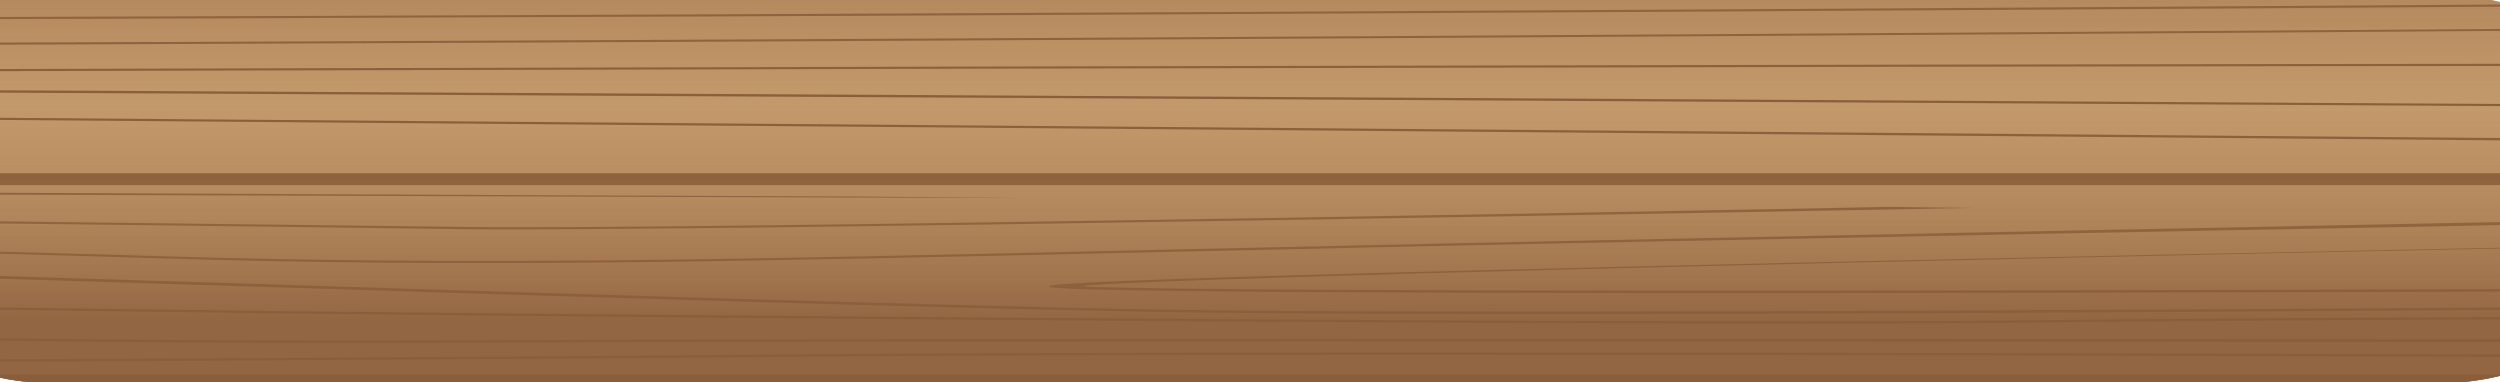
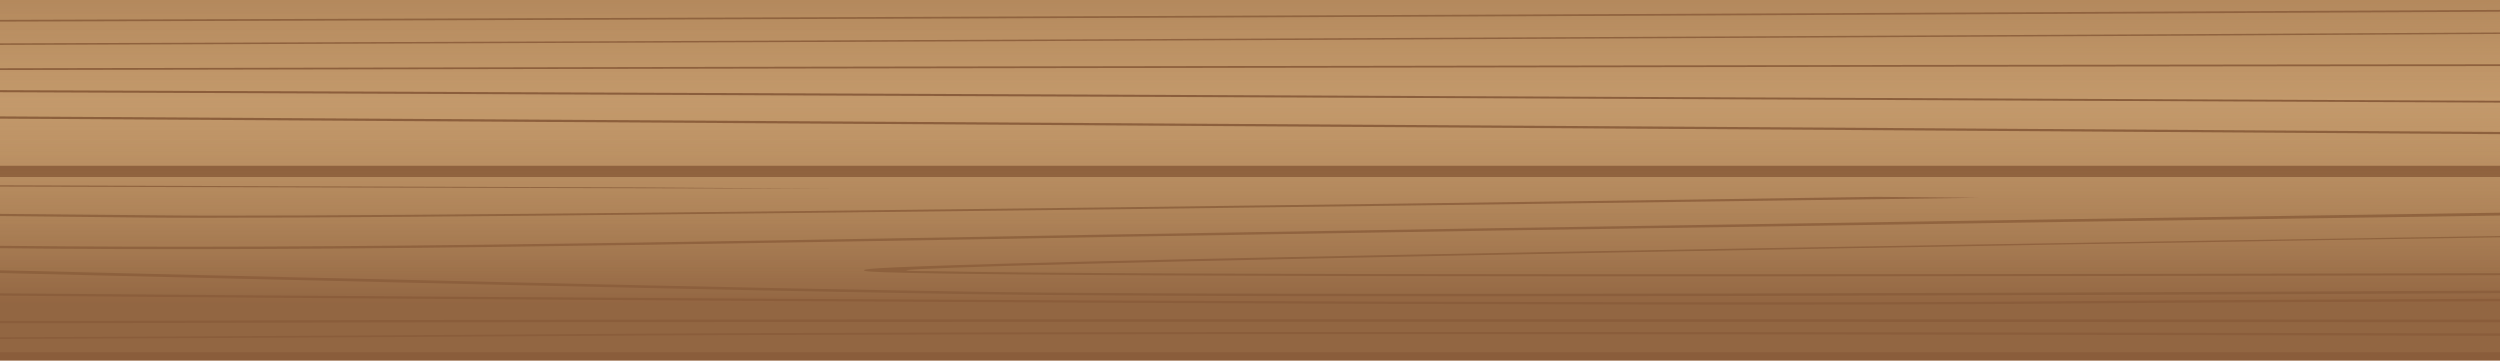
- <svg xmlns="http://www.w3.org/2000/svg" xmlns:xlink="http://www.w3.org/1999/xlink" version="1.1" id="Ebene_1" x="0px" y="0px" viewBox="0 0 460.5 70.2" style="enable-background:new 0 0 460.5 70.2;" xml:space="preserve">
+ <svg xmlns="http://www.w3.org/2000/svg" xmlns:xlink="http://www.w3.org/1999/xlink" version="1.1" id="Ebene_1" x="0px" y="0px" viewBox="0 0 555 80" style="enable-background:new 0 0 555 80;" xml:space="preserve">
  <style type="text/css">
	.st0{clip-path:url(#SVGID_2_);}
	.st1{fill:#C3996B;}
	.st2{fill:#8A5D3B;}
	.st3{opacity:0.85;fill:url(#SVGID_3_);enable-background:new    ;}
</style>
  <g>
    <g>
-       <defs>
-         <path id="SVGID_1_" d="M478,54c0,9.2-13,16.6-29.1,16.6H10.1C-6,70.6-19,63.2-19,54V15.6C-19,6.4-6-1,10.1-1h438.8     C465-1,478,6.4,478,15.6V54z" />
-       </defs>
-       <clipPath id="SVGID_2_">
-         <use xlink:href="#SVGID_1_" style="overflow:visible;" />
-       </clipPath>
-       <g class="st0">
-         <rect x="-180.2" y="-112.3" class="st1" width="824.9" height="285.9" />
-         <g>
-           <path class="st2" d="M-238.5,3.7C298.6,2.9,690.3-1,694.1-1l2.5,0.4c-3.9,0-400.5,3.9-938.1,4.7L-238.5,3.7z" />
-           <path class="st2" d="M-242,8.4c453.4-0.4,930.9-4.9,935.6-5l2.5,0.4c-4.7,0-484.2,4.6-938.1,5L-242,8.4z" />
-           <path class="st2" d="M-239.6,13.4c8,0,807.8-2.6,933.5-1.4l0.3,0.4c-125-1.2-928.6,1.4-936.6,1.4L-239.6,13.4z" />
-           <path class="st2" d="M-239.5,15.6c260,0.8,925.5,4.9,932.2,4.9l0.7,0.4C570.4,20.1-94,16.4-238.4,16L-239.5,15.6z" />
-           <path class="st2" d="M-239.7,19.8c8.3,0.1,819.8,6.3,932,7.8V28c-112-1.4-927.4-7.8-935.5-7.8L-239.7,19.8z" />
-           <path class="st2" d="M667-80.7l1.1,0.5c-3.9,0-396.4-3.2-527-2.3c-131.3,0.9-352.2,0.7-354.5,0.7l0.2-0.4      c2.2,0,222.9,0.1,353.8-0.7C272.1-83.8,663.1-80.7,667-80.7" />
-           <path class="st2" d="M666.8-84.2l1.4,0.5c-4.5,0-448.4-2-586.4-1.7c-139.2,0.3-295.5-6.9-297.1-7l-0.1-0.5      c1.5,0.1,160.1,7.4,297.1,7.1C220.1-86,662.4-84.2,666.8-84.2" />
-           <path class="st2" d="M666.4-89.3l-0.1,0.4c-23.4,0-51.9,0.1-81.9,0.1c-84.6,0.1-180.6,0.2-221.1,0.5      c-54.6,0.5-221.8-1.2-316.4-2.6c-91.6-1.3-259.6-4.6-261.4-4.6l-1-0.6c1.6,0,172.5,3.5,264,4.8c94.1,1.4,260.1,3.1,314,2.5      c40.9-0.4,137.1-0.5,222-0.6C614.6-89.3,643-89.3,666.4-89.3" />
-           <path class="st2" d="M666.6-91.7c-15.4,0.1-376.1,2.9-464.3,1c-36.2-0.8-97-2.9-161.3-5.1c-93-3.3-198.5-7-255.2-7.4l-3.8-0.5      c57.9,0.4,168.8,4.3,262.2,7.5c64,2.2,124.4,4.3,160.1,5.1c86.7,1.8,457.8-1,461.5-1.1L666.6-91.7z" />
-           <path class="st2" d="M666-105.4c-343.8,5.4-471,9-473.1,10c-0.1,0.1,1,0.2,3.5,0.2c61.8,1.9,465.8,0.6,469.8,0.6l0.1,0.4      c-16.8,0.1-409.6,1.3-472.9-0.6c-6.4-0.2-7.2-0.4-6.7-0.6c0.9-0.4,3.8-1.7,242.5-6.1c117.1-2.2,226.9-4,228.1-4L666-105.4z" />
-           <path class="st2" d="M666.9-102.4c-67.5,1.2-175.6,3.6-178.4,4.6c-0.1,0-0.1,0,0.5,0.1c11.6,0.8,112.1,0.3,176.9-0.1l0.5,0.4      c-16.8,0.1-164.7,1.2-182.1,0c-1.8-0.1-2.5-0.3-2.1-0.4c4.2-1.6,154.9-4.5,184.6-5.1L666.9-102.4z" />
-           <path class="st2" d="M522.9-107.3c7.9-0.1-118.2,1.9-243.1,4.2c-26.6,0.5-50.4,1-71.3,1.4c-78.6,1.6-126.1,2.6-183.8,0.7      c-72.9-2.5-211.5-5.5-238.9-5.7l-3.9-0.5c31.5,0.2,175.2,3.4,246,5.8c55.2,1.9,99.1,1,178.8-0.7c21-0.4,44.8-0.9,71.5-1.4      c124.9-2.3,225-4,226.1-4L522.9-107.3z" />
-           <path class="st2" d="M352.5-109.4c-9.2,0.1-233.5,3.9-272.1,3.2c-37.6-0.7-292.4-4.3-294.9-4.3l-1.2-0.5      c2.6,0,260.2,3.7,298.1,4.4c36.9,0.7,252.5-3,254.8-3L352.5-109.4z" />
-           <path class="st2" d="M153.5-112l28.9,0.4c-13.6-0.1-368-2.1-397.5-2.8l-0.8-0.6C-187.1-114.3,150.3-112,153.5-112" />
-           <path class="st2" d="M704.5,98.8c-520.6,0.9-900.1,4.9-903.9,4.9l-2.4-0.4c3.8,0,388.1-4,909.2-4.9L704.5,98.8z" />
-           <path class="st2" d="M707.9,94.1c-439.5,0.5-902.3,5.1-906.9,5.2l-2.4-0.4c4.6,0,469.4-4.7,909.3-5.2L707.9,94.1z" />
-           <path class="st2" d="M705.6,89.1c-7.9,0-782.9,2.8-904.8,1.6l-0.2-0.4c121.1,1.2,900-1.6,907.9-1.6L705.6,89.1z" />
-           <path class="st2" d="M705.5,86.9c-252-0.7-897-4.7-903.5-4.7l-0.8-0.4c119.4,0.7,763.2,4.3,903.1,4.7L705.5,86.9z" />
-           <path class="st2" d="M705.6,82.7c-7.9-0.1-794.5-6.2-903.2-7.6v-0.4c108.5,1.4,898.8,7.6,906.6,7.6L705.6,82.7z" />
-           <path class="st2" d="M683.8-49.7c-539.5,1.2-932.8,5.4-936.6,5.4l-2.5-0.4c3.9,0,402.2-4.2,942.2-5.4L683.8-49.7z" />
-           <path class="st2" d="M687.3-54.4c-455.4,0.7-935,5.6-939.8,5.7l-2.5-0.4c4.8-0.1,486.4-5,942.3-5.8V-54.4z" />
-           <path class="st2" d="M684.9-59.4c-8.1,0-811.2,3.2-937.5,2l-0.2-0.4c125.5,1.2,932.6-2,940.8-2.1L684.9-59.4z" />
-           <path class="st2" d="M684.8-61.7c-261.1-0.6-929.6-4.3-936.3-4.4l-0.8-0.4c123.8,0.7,791,4,936,4.4L684.8-61.7z" />
-           <path class="st2" d="M684.9-66c-8.2-0.1-823.4-5.9-936.1-7.3v-0.4c112.5,1.4,931.4,7.2,939.6,7.3L684.9-66z" />
-           <path class="st2" d="M687.3,66.2l1.2,0.5c-4,0-407.4-2.2-541.8-1c-134.9,1.2-362,1.6-364.4,1.6l0.2-0.4c2.2,0,229-0.4,363.6-1.6      C281.3,64.1,683.1,66.2,687.3,66.2" />
-           <path class="st2" d="M686.9,62.8l1.4,0.5c-4.6,0-460.9-0.8-602.8-0.2C-57.6,63.8-218.4,57-220,56.9l-0.1-0.5      c1.6,0.1,164.8,7,305.6,6.3C227.8,62,682.3,62.8,686.9,62.8" />
-           <path class="st2" d="M686.4,57.6l-0.1,0.4c-24.1,0.1-53.2,0.2-84.2,0.3c-87,0.3-185.8,0.6-227.3,1.1      c-56.1,0.7-228-0.6-325.4-1.7c-94.2-1.1-267-3.9-268.6-3.9l-1-0.6c1.7,0,177.4,3,271.4,4.1c96.8,1.1,267.5,2.4,322.9,1.7      c42-0.5,140.9-0.8,228.1-1.1C633.1,57.8,662.4,57.7,686.4,57.6" />
-           <path class="st2" d="M686.5,55.2c-15.7,0.2-386.6,3.9-477.1,2.2c-37.4-0.7-99.8-2.6-165.8-4.7c-95.6-3-204.1-6.4-262.5-6.8      l-3.9-0.5c59.6,0.3,173.6,3.9,269.8,6.9c65.8,2.1,128,4,164.8,4.7c89.2,1.6,470.4-2.2,474.3-2.2L686.5,55.2z" />
-           <path class="st2" d="M685.8,41.5c-353.2,6.3-484,10.2-486.1,11.2c-0.1,0.1,1,0.2,3.6,0.2c63.5,1.7,478.6-0.6,482.9-0.6l0.1,0.4      c-17.1,0.1-421,2.4-486,0.6c-6.5-0.2-7.4-0.4-7-0.6c1-0.4,3.9-1.7,249.1-6.7c120.2-2.5,233.1-4.6,234.4-4.6L685.8,41.5z" />
-           <path class="st2" d="M686.6,44.6c-69.4,1.4-180.5,4-183.3,5.1c-0.1,0-0.1,0,0.6,0.1c11.9,0.7,115.2,0,181.9-0.6l0.5,0.4      c-17.2,0.2-169.2,1.6-187.1,0.5c-1.9-0.1-2.6-0.3-2.1-0.4c4.4-1.6,159-4.9,189.6-5.6L686.6,44.6z" />
-           <path class="st2" d="M538.6,40c8.1-0.1-121.5,2.2-249.8,4.8c-27.4,0.6-51.8,1.1-73.2,1.6c-80.8,1.8-129.6,3-188.9,1.1      c-75-2.3-217.5-4.9-245.6-5l-4-0.5c32.4,0.1,180.1,3,253,5.2C87,48.9,132,47.9,213.9,46c21.5-0.5,45.9-1,73.4-1.6      c128.4-2.7,231.2-4.6,232.4-4.6L538.6,40z" />
-           <path class="st2" d="M363.3,38.3c-9.5,0.2-239.9,4.5-279.6,3.9c-38.8-0.6-300.5-3.5-303.1-3.5l-1.2-0.5      c2.6,0,267.5,3.1,306.5,3.6c38,0.6,259.5-3.6,261.8-3.7L363.3,38.3z" />
-           <path class="st2" d="M158.9,36.2l29.8,0.3c-14.1-0.1-378.2-1.1-408.6-1.8l-0.9-0.6C-191.2,34.8,155.4,36.2,158.9,36.2" />
-           <path class="st2" d="M714.3,164.2c-15.9,0.2-389.6,4.4-481,2.9c-37.6-0.6-100.5-2.5-167.1-4.5c-96.5-2.9-205.9-6.1-264.8-6.4      l-4-0.5c60.1,0.3,175,3.7,272,6.6c66.4,2,129,3.8,166.1,4.5c90,1.5,474.3-2.8,478.1-2.9L714.3,164.2z" />
-           <path class="st2" d="M713.3,150.5c-356,6.8-487.8,10.9-489.9,11.9c-0.1,0.1,1,0.2,3.6,0.2c64,1.6,482.6-1.3,486.8-1.3l0.1,0.4      c-17.2,0.1-424.5,2.9-490,1.3c-6.5-0.2-7.5-0.4-7-0.6c1-0.4,3.9-1.7,251.1-7.1c121.2-2.6,235-4.9,236.2-4.9L713.3,150.5z" />
-           <path class="st2" d="M714.3,153.6c-69.9,1.5-181.9,4.3-184.8,5.3c-0.1,0-0.1,0,0.6,0.1c12,0.7,116.3-0.1,183.3-0.8l0.5,0.4      c-17.4,0.2-170.6,1.8-188.6,0.8c-1.9-0.1-2.6-0.3-2.2-0.4c4.4-1.6,160.2-5.2,191.1-5.8L714.3,153.6z" />
-           <path class="st2" d="M564.9,149.3c8.2-0.1-122.5,2.3-251.8,5.2c-27.6,0.6-52.1,1.2-73.8,1.7c-81.4,2-130.6,3.1-190.4,1.4      c-75.6-2.2-219.4-4.6-247.8-4.7l-4-0.5c32.6,0.1,181.6,2.7,255.1,4.8c57.4,1.7,102.8,0.6,185.1-1.4c21.8-0.5,46.2-1.1,74-1.7      c129.4-2.8,233-4.9,234.1-5L564.9,149.3z" />
-           <path class="st2" d="M388.3,147.8c-9.5,0.2-241.8,4.8-281.8,4.3c-39.1-0.5-303-3.1-305.8-3.1l-1.2-0.5c2.6,0,269.8,2.7,309,3.2      c38.3,0.5,261.5-4,263.9-4L388.3,147.8z" />
-           <path class="st2" d="M182.1,146l30,0.3c-14.1,0-381.4-0.6-411.9-1.2l-0.9-0.6C-170.9,145.1,178.6,146,182.1,146" />
-           <path class="st2" d="M-270-40.1l-1.2-0.5c4.4,0,436.6,3.7,580.6,2.9C454-38.4,697.5-38.1,700-38.1l-0.4,0.4      c-2.5,0-245.5-0.4-389.8,0.4C165-36.6-265.7-40.1-270-40.1" />
-           <path class="st2" d="M-269.7-36.6l-1.5-0.5c4.9,0,494,2.5,646,2.3C528.3-35,700.4-27.6,702-27.5l0.1,0.5      c-1.8-0.1-176.4-7.6-327.4-7.4C222.4-34.3-264.9-36.6-269.7-36.6" />
-           <path class="st2" d="M-269.5-31.5l0.1-0.4c25.9,0,57.1,0,90.2,0c93.2,0,199.1,0,243.6-0.3c60.2-0.5,244.4,1.4,348.6,2.9      c101,1.4,286,4.8,287.9,4.9l1.1,0.6c-1.9,0-190-3.6-290.8-5.1c-103.8-1.5-286.6-3.3-346-2.9c-45,0.4-151.1,0.3-244.6,0.3      C-212.4-31.5-243.6-31.5-269.5-31.5" />
-           <path class="st2" d="M-269.7-29.1c16.9-0.1,414.5-2.5,511.6-0.5c40,0.8,106.8,3,177.5,5.3C521.9-21,638-17.2,700.5-16.6l4.3,0.5      c-63.9-0.6-186-4.5-288.9-7.9c-70.5-2.3-137-4.5-176.4-5.3c-95.6-1.9-504.4,0.5-508.5,0.6L-269.7-29.1z" />
-           <path class="st2" d="M-269.2-15.4c378.9-5.1,519.1-8.5,521.4-9.5c0.1-0.1-1.1-0.2-3.9-0.2c-68-2-513.1-1.1-517.6-1.1l-0.1-0.4      c18.4,0,451.4-0.9,521,1.1c7,0.2,7.9,0.4,7.5,0.6c-1,0.4-4.1,1.7-267.2,5.8c-129,2-250.1,3.8-251.4,3.8L-269.2-15.4z" />
-           <path class="st2" d="M-270.1-18.4c74.4-1.2,193.5-3.4,196.6-4.4c0.1,0,0.1,0-0.6-0.1C-86.9-23.7-197.7-23.4-269-23l-0.6-0.4      c18.5-0.1,181.5-1,200.6,0.2c2,0.1,2.8,0.3,2.4,0.4c-4.8,1.5-170.6,4.4-203.5,4.9V-18.4z" />
-           <path class="st2" d="M-111.5-13.4c-8.8,0.1,130.4-1.7,267.9-3.9c29.4-0.5,55.5-0.9,78.5-1.4c86.6-1.6,139-2.5,202.5-0.5      c80.2,2.6,233,5.7,263.2,5.9l4.2,0.5c-34.7-0.2-193-3.6-271-6.1c-60.9-1.9-109.2-1.1-197,0.5c-23.1,0.4-49.2,0.9-78.8,1.4      c-137.6,2.2-248,3.8-249.3,3.9L-111.5-13.4z" />
-           <path class="st2" d="M76.3-11c10.1-0.1,257.2-3.6,299.8-2.9c41.5,0.7,322,4.5,324.9,4.6l1.4,0.5c-2.9,0-286.7-4-328.5-4.7      c-40.6-0.8-278.1,2.6-280.6,2.7L76.3-11z" />
-           <path class="st2" d="M295.4-8.3l-31.9-0.4c15.1,0.1,405.4,2.5,437.9,3.2l0.9,0.6C670.6-5.6,299-8.2,295.4-8.3" />
-           <path class="st2" d="M661,134.8c-520.6,0.9-900.1,4.9-903.9,4.9l-2.4-0.4c3.8,0,388.1-4,909.3-4.9L661,134.8z" />
-           <path class="st2" d="M664.4,130.1c-439.5,0.5-902.2,5.1-906.9,5.2l-2.4-0.4c4.6,0,469.4-4.7,909.2-5.2V130.1z" />
-           <path class="st2" d="M662.1,125.1c-7.9,0-782.9,2.8-904.8,1.6l-0.2-0.4c121.1,1.2,900-1.6,907.9-1.6L662.1,125.1z" />
-           <path class="st2" d="M662,122.9c-252-0.7-897-4.7-903.5-4.7l-0.8-0.4c119.4,0.7,763.2,4.3,903.1,4.7L662,122.9z" />
-           <path class="st2" d="M662.3,118.7c-7.9-0.1-794.5-6.2-903.2-7.6v-0.4c108.5,1.4,898.8,7.6,906.6,7.6L662.3,118.7z" />
+       <g>
+         <defs>
+           <path id="SVGID_1_" d="M606.8,61.5c0,10.3-18.9,18.5-42.4,18.5H-74.8c-23.5,0-42.4-8.3-42.4-18.5V18.5C-117.2,8.3-98.3,0-74.8,0      h639.1c23.6,0,42.5,8.3,42.5,18.5V61.5z" />
+         </defs>
+         <clipPath id="SVGID_2_">
+           <use xlink:href="#SVGID_1_" style="overflow:visible;" />
+         </clipPath>
+         <g class="st0">
+           <rect x="-352.1" y="-124.4" class="st1" width="1201.6" height="319.4" />
+           <g>
+             <path class="st2" d="M-437,5.3C345.5,4.4,916,0,921.5,0l3.6,0.4c-5.6,0-583.4,4.4-1366.6,5.3L-437,5.3z" />
+             <path class="st2" d="M-442,10.5C218.4,10.1,914,5,921,4.9l3.6,0.4c-6.9,0-705.4,5.1-1366.6,5.6V10.5z" />
+             <path class="st2" d="M-438.6,16.1c11.7,0,1176.7-2.9,1359.9-1.6l0.4,0.4c-182.1-1.3-1352.8,1.6-1364.4,1.6L-438.6,16.1z" />
+             <path class="st2" d="M-438.5,18.5C-59.7,19.4,909.7,24,919.5,24l1.1,0.4c-179.3-0.9-1147.2-5-1357.5-5.5L-438.5,18.5z" />
+             <path class="st2" d="M-438.9,23.2c12,0.1,1194.2,7,1357.7,8.7v0.4C755.8,30.8-432,23.7-444,23.7L-438.9,23.2z" />
+             <path class="st2" d="M882-89.1l1.6,0.6c-5.6,0-577.4-3.6-767.7-2.6c-191.2,1-513.1,0.8-516.4,0.8l0.4-0.4       c3.3,0,324.7,0.1,515.3-0.8C306.9-92.5,876.5-89.1,882-89.1" />
+             <path class="st2" d="M881.8-93l2,0.6c-6.6,0-653.2-2.2-854.2-1.9C-173.4-94-401-102-403.2-102.1l-0.2-0.6       c2.2,0.1,233.3,8.3,432.8,7.9C231-95,875.3-93,881.8-93" />
+             <path class="st2" d="M881.2-98.7l-0.2,0.4c-34.1,0-75.6,0.1-119.3,0.1c-123.3,0.1-263.1,0.2-322.1,0.6       c-79.6,0.6-323-1.3-460.9-2.9c-133.5-1.5-378.2-5.1-380.8-5.1l-1.5-0.7c2.4,0,251.3,3.9,384.6,5.4       c137.1,1.6,378.9,3.5,457.4,2.8c59.5-0.4,199.8-0.6,323.4-0.7C805.8-98.7,847.2-98.7,881.2-98.7" />
+             <path class="st2" d="M881.5-101.3c-22.4,0.1-547.9,3.2-676.3,1.1c-52.8-0.9-141.3-3.2-234.9-5.7       c-135.5-3.7-289.2-7.8-371.8-8.3l-5.5-0.6c84.3,0.4,245.8,4.8,382,8.4c93.2,2.5,181.2,4.8,233.3,5.7       c126.4,2,666.8-1.1,672.3-1.2L881.5-101.3z" />
+             <path class="st2" d="M880.7-116.6c-500.8,6-686.1,10.1-689.2,11.2c-0.2,0.1,1.5,0.2,5.1,0.2c90,2.1,678.5,0.7,684.3,0.7       l0.2,0.4c-24.4,0.1-596.7,1.5-688.9-0.7c-9.3-0.2-10.6-0.4-9.8-0.7c1.3-0.4,5.5-1.9,353.3-6.8c170.6-2.5,330.5-4.5,332.3-4.5       L880.7-116.6z" />
+             <path class="st2" d="M881.8-113.3c-98.3,1.3-255.8,4-259.8,5.1c-0.2,0-0.2,0,0.7,0.1c16.9,0.9,163.3,0.3,257.7-0.1l0.7,0.4       c-24.4,0.1-240,1.3-265.3,0c-2.5-0.1-3.6-0.3-3.1-0.4c6.2-1.8,225.6-5,269-5.7L881.8-113.3z" />
+             <path class="st2" d="M672.2-118.8c11.5-0.1-172.3,2.1-354.2,4.7c-38.8,0.6-73.4,1.1-103.8,1.6c-114.5,1.8-183.7,2.9-267.7,0.8       c-106.2-2.8-308.1-6.1-348-6.4l-5.6-0.6c45.9,0.2,255.3,3.8,358.4,6.5c80.5,2.1,144.4,1.1,260.4-0.8c30.6-0.4,65.2-1,104.2-1.6       c181.9-2.6,327.8-4.5,329.4-4.5L672.2-118.8z" />
+             <path class="st2" d="M424-121.1c-13.5,0.1-340.1,4.4-396.4,3.6c-54.8-0.8-425.9-4.8-429.6-4.8l-1.8-0.6       c3.8,0,379.1,4.1,434.3,4.9c53.7,0.8,367.8-3.4,371.1-3.4L424-121.1z" />
+             <path class="st2" d="M134.1-124l42.1,0.4c-19.8-0.1-536.1-2.3-579.1-3.1l-1.1-0.7C-362.1-126.6,129.4-124,134.1-124" />
+             <path class="st2" d="M936.8,111.5c-758.4,1-1311.2,5.5-1316.7,5.5l-3.5-0.4c5.5,0,565.4-4.5,1324.5-5.5L936.8,111.5z" />
+             <path class="st2" d="M941.7,106.3c-640.2,0.6-1314.3,5.7-1321.1,5.8l-3.5-0.4c6.7,0,683.8-5.3,1324.5-5.8L941.7,106.3z" />
+             <path class="st2" d="M938.3,100.7c-11.5,0-1140.4,3.1-1318,1.8l-0.4-0.4c176.4,1.3,1311.1-1.8,1322.5-1.8L938.3,100.7z" />
+             <path class="st2" d="M938.2,98.2C571.1,97.4-368.5,93-378,93l-1.1-0.4c173.9,0.8,1111.9,4.8,1315.6,5.3L938.2,98.2z" />
+             <path class="st2" d="M938.3,93.5C926.8,93.4-219.1,86.6-377.5,85v-0.4c158.1,1.6,1309.2,8.5,1320.7,8.5L938.3,93.5z" />
+             <path class="st2" d="M906.5-54.4c-785.9,1.3-1358.7,6-1364.4,6l-3.6-0.4c5.6,0,586-4.7,1372.6-6L906.5-54.4z" />
+             <path class="st2" d="M911.5-59.7c-663.4,0.8-1362.1,6.3-1369,6.4l-3.6-0.4c6.9-0.1,708.5-5.6,1372.6-6.5L911.5-59.7L911.5-59.7       z" />
+             <path class="st2" d="M908.2-65.3c-11.8,0-1181.8,3.6-1365.7,2.2l-0.4-0.4c182.8,1.3,1358.6-2.2,1370.4-2.3L908.2-65.3z" />
+             <path class="st2" d="M908-67.8C527.5-68.5-446.2-72.6-456-72.7l-1.1-0.4c180.3,0.8,1152.3,4.5,1363.5,4.9L908-67.8z" />
+             <path class="st2" d="M908.2-72.6c-12-0.1-1199.4-6.6-1363.7-8.2v-0.4c163.9,1.6,1356.8,8,1368.8,8.2L908.2-72.6z" />
+             <path class="st2" d="M911.5,75.1l1.8,0.6c-5.8,0-593.4-2.5-789.2-1.1c-196.4,1.3-527.3,1.8-530.7,1.8l0.4-0.4       c3.3,0,333.6-0.4,529.7-1.8C320.1,72.7,905.5,75.1,911.5,75.1" />
+             <path class="st2" d="M911,71.3l2,0.6c-6.7,0-671.4-0.9-878.1-0.2c-208.5,0.8-442.7-6.8-445-6.9l-0.2-0.6       c2.4,0.1,240,7.8,445.2,7C242.2,70.4,904.2,71.3,911,71.3" />
+             <path class="st2" d="M910.3,65.5l-0.2,0.4c-35.1,0.1-77.6,0.2-122.7,0.3c-126.7,0.3-270.6,0.7-331,1.2       c-81.8,0.8-332.1-0.7-474-1.9c-137.3-1.2-388.9-4.4-391.3-4.4l-1.5-0.7c2.5,0,258.4,3.4,395.3,4.6       c140.9,1.2,389.7,2.7,470.3,1.9c61.2-0.6,205.2-0.9,332.3-1.2C832.8,65.7,875.3,65.6,910.3,65.5" />
+             <path class="st2" d="M910.5,62.8c-22.9,0.2-563.2,4.4-695,2.5C161.1,64.5,70.2,62.3-26,60c-139.3-3.4-297.4-7.2-382.4-7.6       l-5.6-0.6c86.9,0.3,252.9,4.4,393,7.7c95.8,2.3,186.5,4.5,240,5.3c130,1.8,685.2-2.5,690.9-2.5L910.5,62.8z" />
+             <path class="st2" d="M909.3,47.5c-514.6,7-705,11.4-708.1,12.5c-0.2,0.1,1.5,0.2,5.3,0.2c92.5,1.9,697.2-0.7,703.4-0.7l0.2,0.4       c-24.9,0.1-613.3,2.7-708,0.7c-9.5-0.2-10.7-0.4-10.2-0.7c1.5-0.4,5.6-1.9,362.9-7.5c175.2-2.8,339.6-5.1,341.4-5.1L909.3,47.5       z" />
+             <path class="st2" d="M910.7,50.9c-101,1.6-262.9,4.5-266.9,5.7c-0.2,0-0.2,0,0.9,0.1c17.3,0.8,167.9,0,264.9-0.7l0.7,0.4       c-25.1,0.2-246.5,1.8-272.5,0.6c-2.7-0.1-3.8-0.3-3.1-0.4c6.4-1.8,231.6-5.5,276.2-6.3L910.7,50.9z" />
+             <path class="st2" d="M695,45.8c11.8-0.1-177,2.5-363.8,5.4c-39.9,0.7-75.4,1.2-106.7,1.8c-117.6,2-188.8,3.4-275.1,1.2       c-109.3-2.6-316.8-5.5-357.8-5.6l-5.9-0.6c47.2,0.1,262.4,3.4,368.6,5.8c82.9,1.9,148.4,0.8,267.7-1.3       c31.3-0.6,66.8-1.1,106.9-1.8c187-3,336.9-5.1,338.5-5.1L695,45.8z" />
+             <path class="st2" d="M439.5,43.9c-13.8,0.2-349.4,5-407.3,4.4c-56.4-0.7-437.8-3.9-441.6-3.9l-1.8-0.6c3.8,0,389.7,3.5,446.5,4       c55.4,0.7,378-4,381.3-4.1L439.5,43.9z" />
+             <path class="st2" d="M141.9,41.6l43.3,0.3c-20.6-0.1-551-1.2-595.3-2l-1.3-0.7C-368.1,40,136.8,41.6,141.9,41.6" />
+             <path class="st2" d="M950.9,184.6c-23.1,0.2-567.6,4.9-700.7,3.2c-54.8-0.7-146.4-2.8-243.5-5c-140.6-3.2-299.9-6.8-385.7-7.2       l-5.8-0.6c87.6,0.3,254.9,4.1,396.2,7.4c96.7,2.2,187.9,4.2,242,5c131.1,1.7,690.9-3.1,696.5-3.2L950.9,184.6z" />
+             <path class="st2" d="M949.5,169.3c-518.6,7.6-710.5,12.2-713.6,13.3c-0.2,0.1,1.5,0.2,5.3,0.2c93.2,1.8,703.1-1.5,709.1-1.5       l0.2,0.4c-25.1,0.1-618.4,3.2-713.8,1.5c-9.5-0.2-10.9-0.4-10.2-0.7c1.5-0.4,5.6-1.9,365.8-7.9c176.6-2.9,342.3-5.5,344.2-5.5       L949.5,169.3z" />
+             <path class="st2" d="M950.9,172.7c-101.8,1.7-264.9,4.8-269.1,5.9c-0.2,0-0.2,0,0.9,0.1c17.5,0.8,169.3-0.1,266.9-0.9l0.7,0.4       c-25.3,0.2-248.6,2-274.8,0.9c-2.7-0.1-3.8-0.3-3.3-0.4c6.4-1.8,233.4-5.8,278.4-6.5L950.9,172.7z" />
+             <path class="st2" d="M733.3,167.9c12-0.1-178.5,2.6-366.7,5.8c-40.2,0.7-75.9,1.3-107.4,1.9c-118.5,2.2-190.3,3.5-277.3,1.6       c-110.2-2.5-319.6-5.1-360.9-5.3l-5.8-0.6c47.5,0.1,264.6,3,371.7,5.4c83.6,1.9,149.7,0.7,269.7-1.6       c31.7-0.6,67.4-1.2,107.8-1.9c188.5-3.1,339.4-5.5,341.1-5.6L733.3,167.9z" />
+             <path class="st2" d="M476,166.3c-13.8,0.2-352.2,5.4-410.4,4.8c-57-0.6-441.4-3.5-445.4-3.5l-1.8-0.6c3.8,0,393,3,450.1,3.6       c55.7,0.6,380.9-4.5,384.4-4.5L476,166.3z" />
+             <path class="st2" d="M175.8,164.2l43.7,0.3c-20.6,0-555.6-0.7-600-1.3l-1.3-0.7C-338.5,163.2,170.6,164.2,175.8,164.2" />
+             <path class="st2" d="M-482.9-43.7l-1.8-0.6c6.4,0,636,4.1,845.8,3.2c210.7-0.8,565.4-0.4,569-0.4l-0.5,0.4       c-3.6,0-357.6-0.4-567.8,0.4C150.8-39.8-476.6-43.7-482.9-43.7" />
+             <path class="st2" d="M-482.5-39.8l-2.2-0.6c7.1,0,719.6,2.8,941.1,2.6c223.6-0.2,474.4,8,476.7,8.2l0.2,0.6       c-2.5-0.1-256.9-8.5-476.9-8.3C234.4-37.2-475.5-39.8-482.5-39.8" />
+             <path class="st2" d="M-482.1-34.1l0.2-0.4c37.7,0,83.2,0,131.5,0c135.8,0,290.1,0,354.9-0.3c87.8-0.6,356,1.6,507.9,3.2       c147.1,1.6,416.6,5.4,419.4,5.5l1.6,0.7c-2.7,0-276.8-4-423.5-5.7c-151.1-1.7-417.5-3.7-504-3.2c-65.6,0.4-220.1,0.3-356.4,0.3       C-399-34.1-444.5-34.1-482.1-34.1" />
+             <path class="st2" d="M-482.5-31.4c24.6-0.1,603.8-2.8,745.3-0.6c58.3,0.9,155.5,3.4,258.6,5.9c149.3,3.7,318.5,7.9,409.5,8.6       l6.2,0.6c-93-0.7-271-5-420.8-8.8c-102.7-2.6-199.6-5-256.9-5.9c-139.3-2.1-734.7,0.6-740.8,0.7L-482.5-31.4z" />
+             <path class="st2" d="M-481.8-16.1c551.9-5.7,756.2-9.5,759.5-10.6c0.2-0.1-1.6-0.2-5.6-0.2c-99.1-2.2-747.5-1.2-754-1.2       l-0.2-0.4c26.8,0,657.5-1,759,1.2c10.2,0.2,11.5,0.4,10.9,0.7c-1.5,0.4-6,1.9-389.3,6.5C-289.4-18-465.9-16-467.7-16       L-481.8-16.1z" />
+             <path class="st2" d="M-483-19.4c108.3-1.3,281.9-3.8,286.4-4.9c0.2,0,0.2,0-0.9-0.1c-18.6-0.9-180.1-0.6-283.9-0.1l-0.9-0.4       c26.9-0.1,264.4-1.1,292.3,0.2c2.9,0.1,4,0.3,3.5,0.4c-6.9,1.7-248.6,4.9-296.4,5.5v-0.6H-483z" />
+             <path class="st2" d="M-251.9-13.9c-12.7,0.1,189.9-1.9,390.2-4.4c42.8-0.6,80.8-1,114.4-1.6c126.2-1.8,202.5-2.8,295-0.6       c116.9,2.9,339.4,6.4,383.5,6.6l6.2,0.6c-50.6-0.2-281.2-4-394.8-6.8c-88.7-2.1-159.1-1.2-287,0.6c-33.7,0.4-71.8,1-114.8,1.6       c-200.5,2.5-361.3,4.2-363.1,4.4L-251.9-13.9z" />
+             <path class="st2" d="M21.6-11.2c14.7-0.1,374.7-4,436.7-3.2c60.5,0.8,469.1,5,473.3,5.1l2,0.6c-4.2,0-417.7-4.5-478.5-5.3       c-59.3-0.9-405.3,2.9-409,3L21.6-11.2z" />
+             <path class="st2" d="M340.8-8.2l-46.4-0.4c22,0.1,590.5,2.8,637.9,3.6l1.3,0.7C887.3-5.1,346-8,340.8-8.2" />
+             <path class="st2" d="M873.3,151.7c-758.4,1-1311.2,5.5-1316.7,5.5l-3.5-0.4c5.5,0,565.4-4.5,1324.5-5.5L873.3,151.7z" />
+             <path class="st2" d="M878.2,146.5C238,147-436.1,152.2-442.8,152.3l-3.5-0.4c6.7,0,683.8-5.3,1324.5-5.8L878.2,146.5       L878.2,146.5z" />
+             <path class="st2" d="M875,140.9c-11.5,0-1140.4,3.1-1318,1.8l-0.4-0.4c176.4,1.3,1311.1-1.8,1322.5-1.8L875,140.9z" />
+             <path class="st2" d="M874.8,138.4c-367.1-0.8-1306.7-5.3-1316.2-5.3l-1.1-0.4c173.9,0.8,1111.9,4.8,1315.6,5.3L874.8,138.4z" />
+             <path class="st2" d="M875.2,133.7c-11.5-0.1-1157.4-6.9-1315.8-8.5v-0.4c158.1,1.6,1309.2,8.5,1320.7,8.5L875.2,133.7z" />
+           </g>
+           <rect x="-360.8" y="161.3" class="st2" width="1240.8" height="2.5" />
+           <rect x="-360.8" y="119.8" class="st2" width="1240.8" height="2.5" />
+           <rect x="-360.8" y="78.2" class="st2" width="1240.8" height="2.5" />
+           <rect x="-360.8" y="36.8" class="st2" width="1240.8" height="2.5" />
+           <rect x="-360.8" y="-4.8" class="st2" width="1240.8" height="2.5" />
+           <rect x="-360.8" y="-46.3" class="st2" width="1240.8" height="2.5" />
+           <rect x="-360.8" y="-87.8" class="st2" width="1240.8" height="2.5" />
+           <linearGradient id="SVGID_3_" gradientUnits="userSpaceOnUse" x1="248.65" y1="396.084" x2="248.65" y2="76.642" gradientTransform="matrix(1 0 0 1 0 -201)">
+             <stop offset="0.4" style="stop-color:#8A5D3B" />
+             <stop offset="0.539" style="stop-color:#A87C4F;stop-opacity:0" />
+             <stop offset="0.697" style="stop-color:#8A5D3B" />
+           </linearGradient>
+           <rect x="-352.1" y="-124.4" class="st3" width="1201.6" height="319.4" />
        </g>
-         <rect x="-186.1" y="143.4" class="st2" width="851.8" height="2.2" />
-         <rect x="-186.1" y="106.2" class="st2" width="851.8" height="2.2" />
-         <rect x="-186.1" y="69" class="st2" width="851.8" height="2.2" />
-         <rect x="-186.1" y="31.9" class="st2" width="851.8" height="2.2" />
-         <rect x="-186.1" y="-5.3" class="st2" width="851.8" height="2.2" />
-         <rect x="-186.1" y="-42.4" class="st2" width="851.8" height="2.2" />
-         <rect x="-186.1" y="-79.6" class="st2" width="851.8" height="2.2" />
-         <linearGradient id="SVGID_3_" gradientUnits="userSpaceOnUse" x1="232.191" y1="-161.6" x2="232.191" y2="124.3" gradientTransform="matrix(1 0 0 -1 0 12)">
-           <stop offset="0.4" style="stop-color:#8A5D3B" />
-           <stop offset="0.539" style="stop-color:#A87C4F;stop-opacity:0" />
-           <stop offset="0.697" style="stop-color:#8A5D3B" />
-         </linearGradient>
-         <rect x="-180.2" y="-112.3" class="st3" width="824.9" height="285.9" />
      </g>
    </g>
  </g>
</svg>
